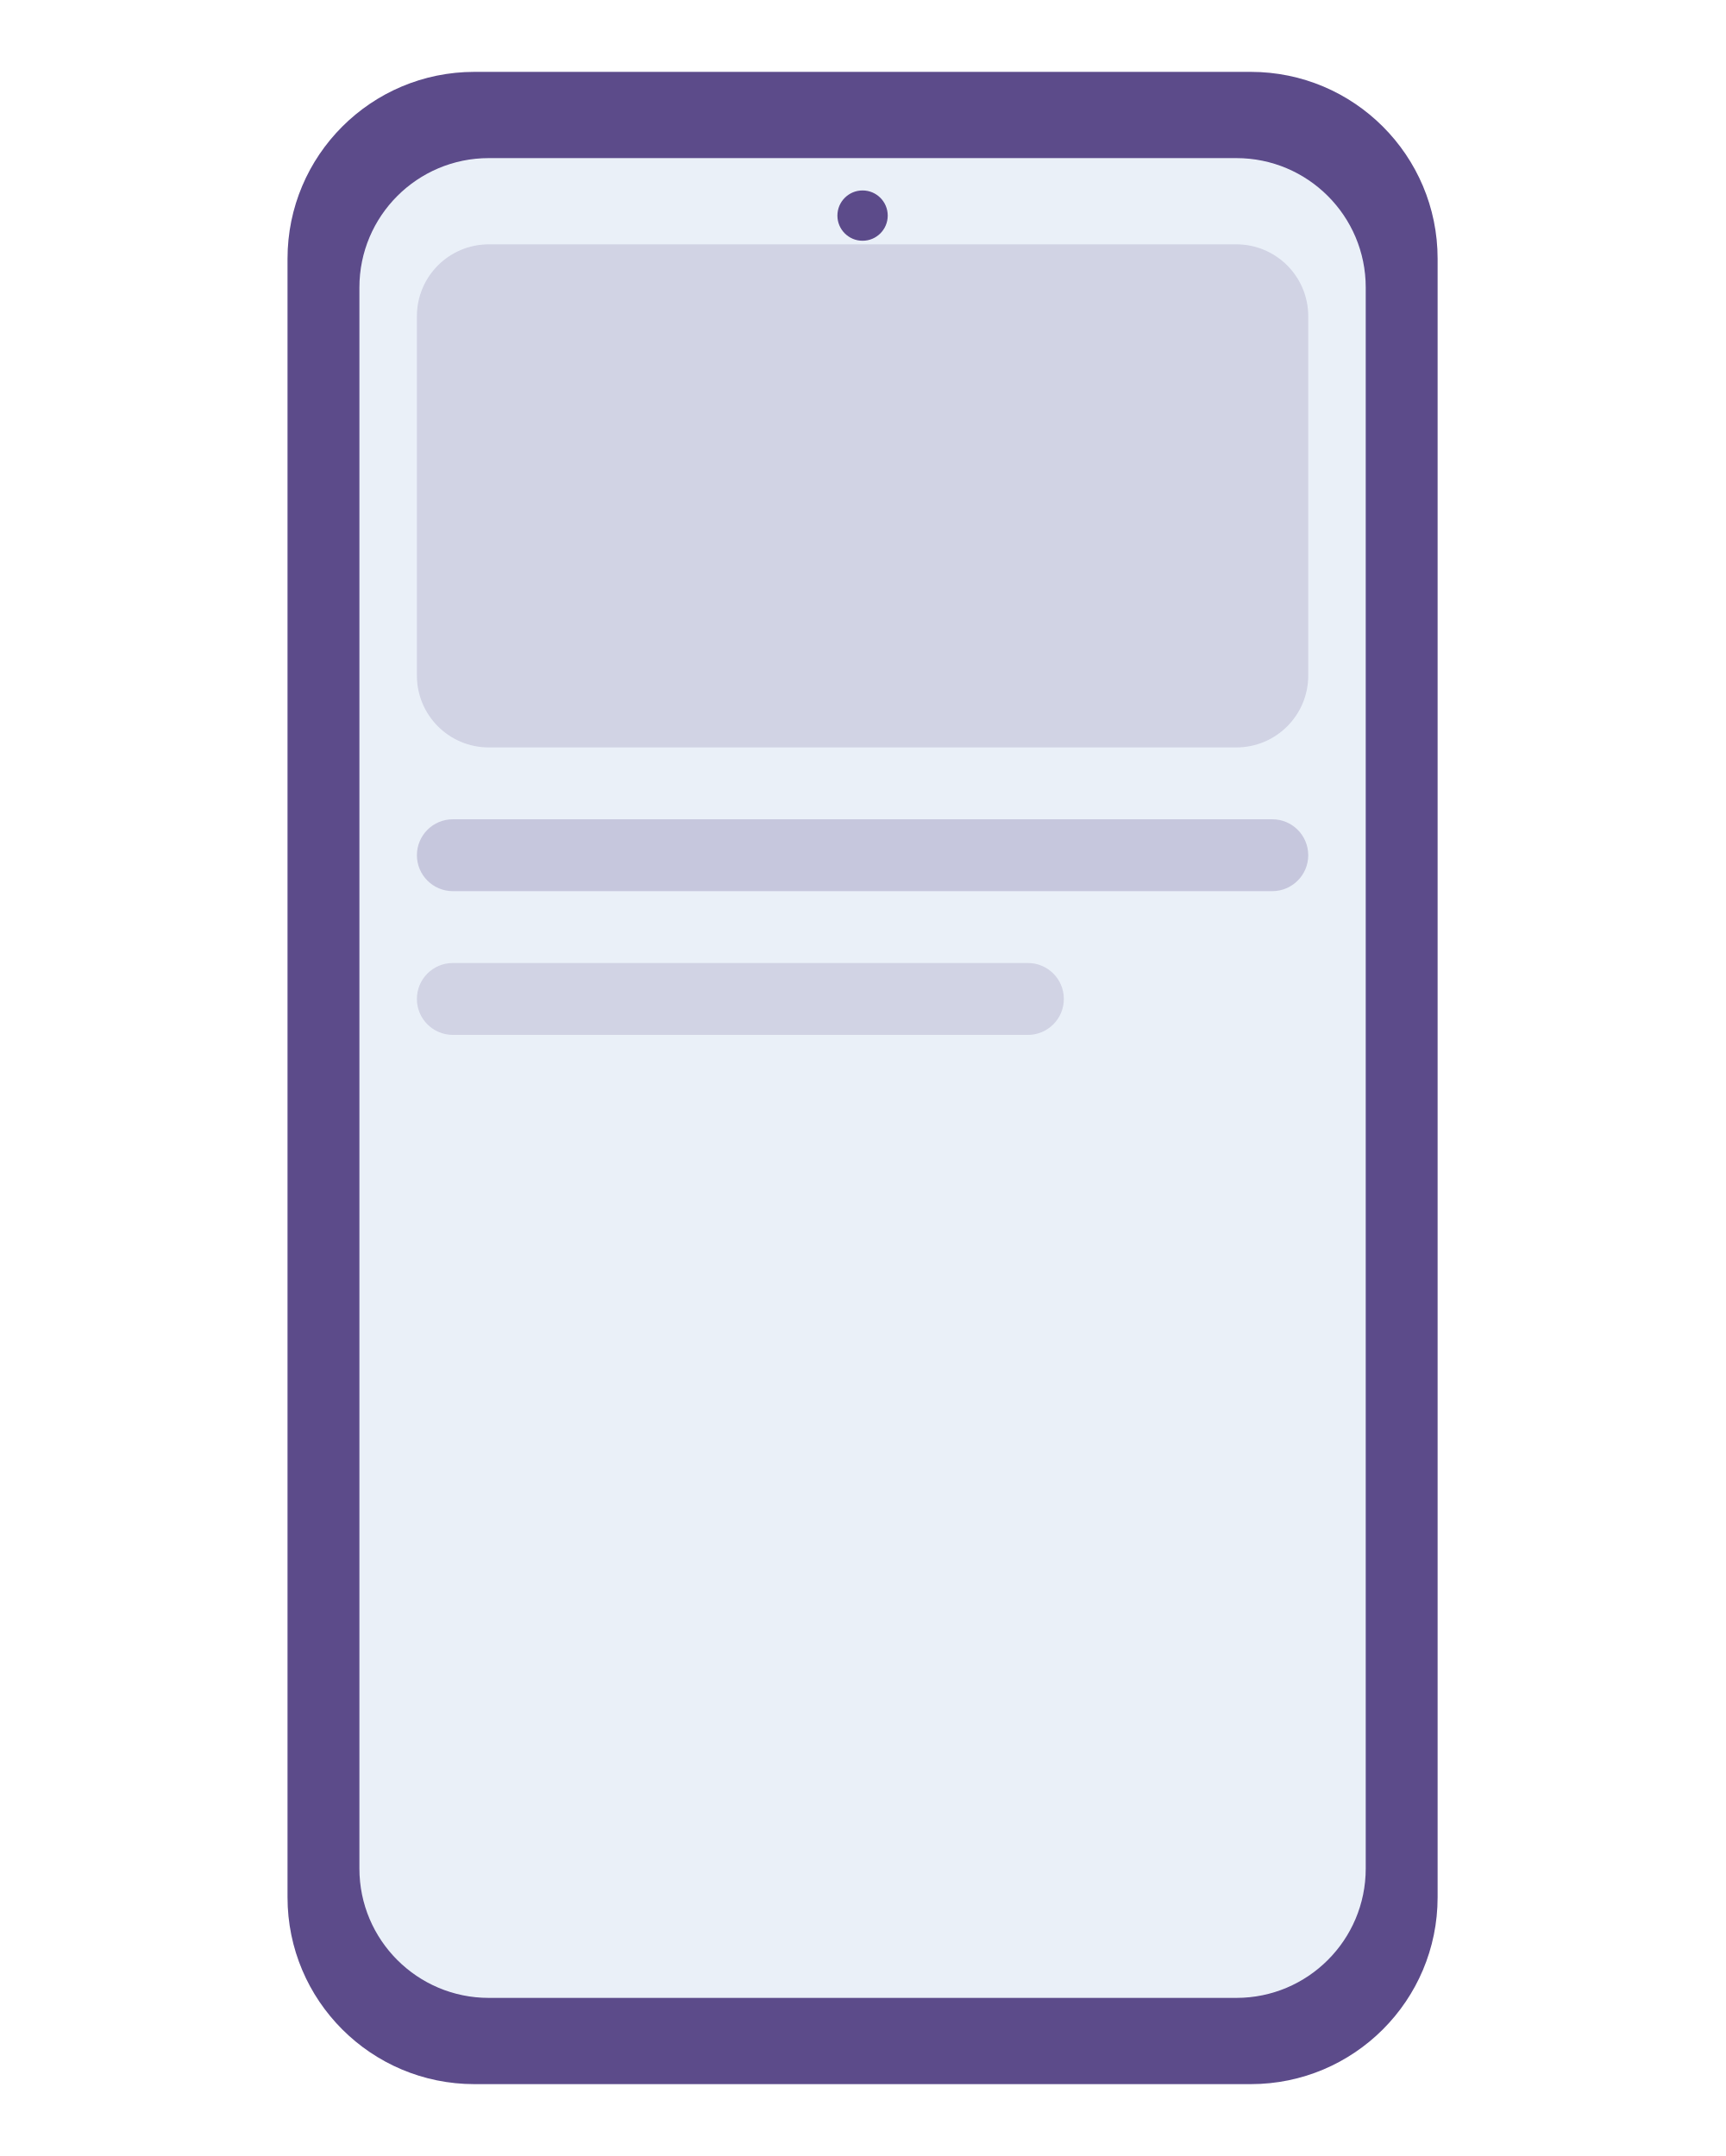
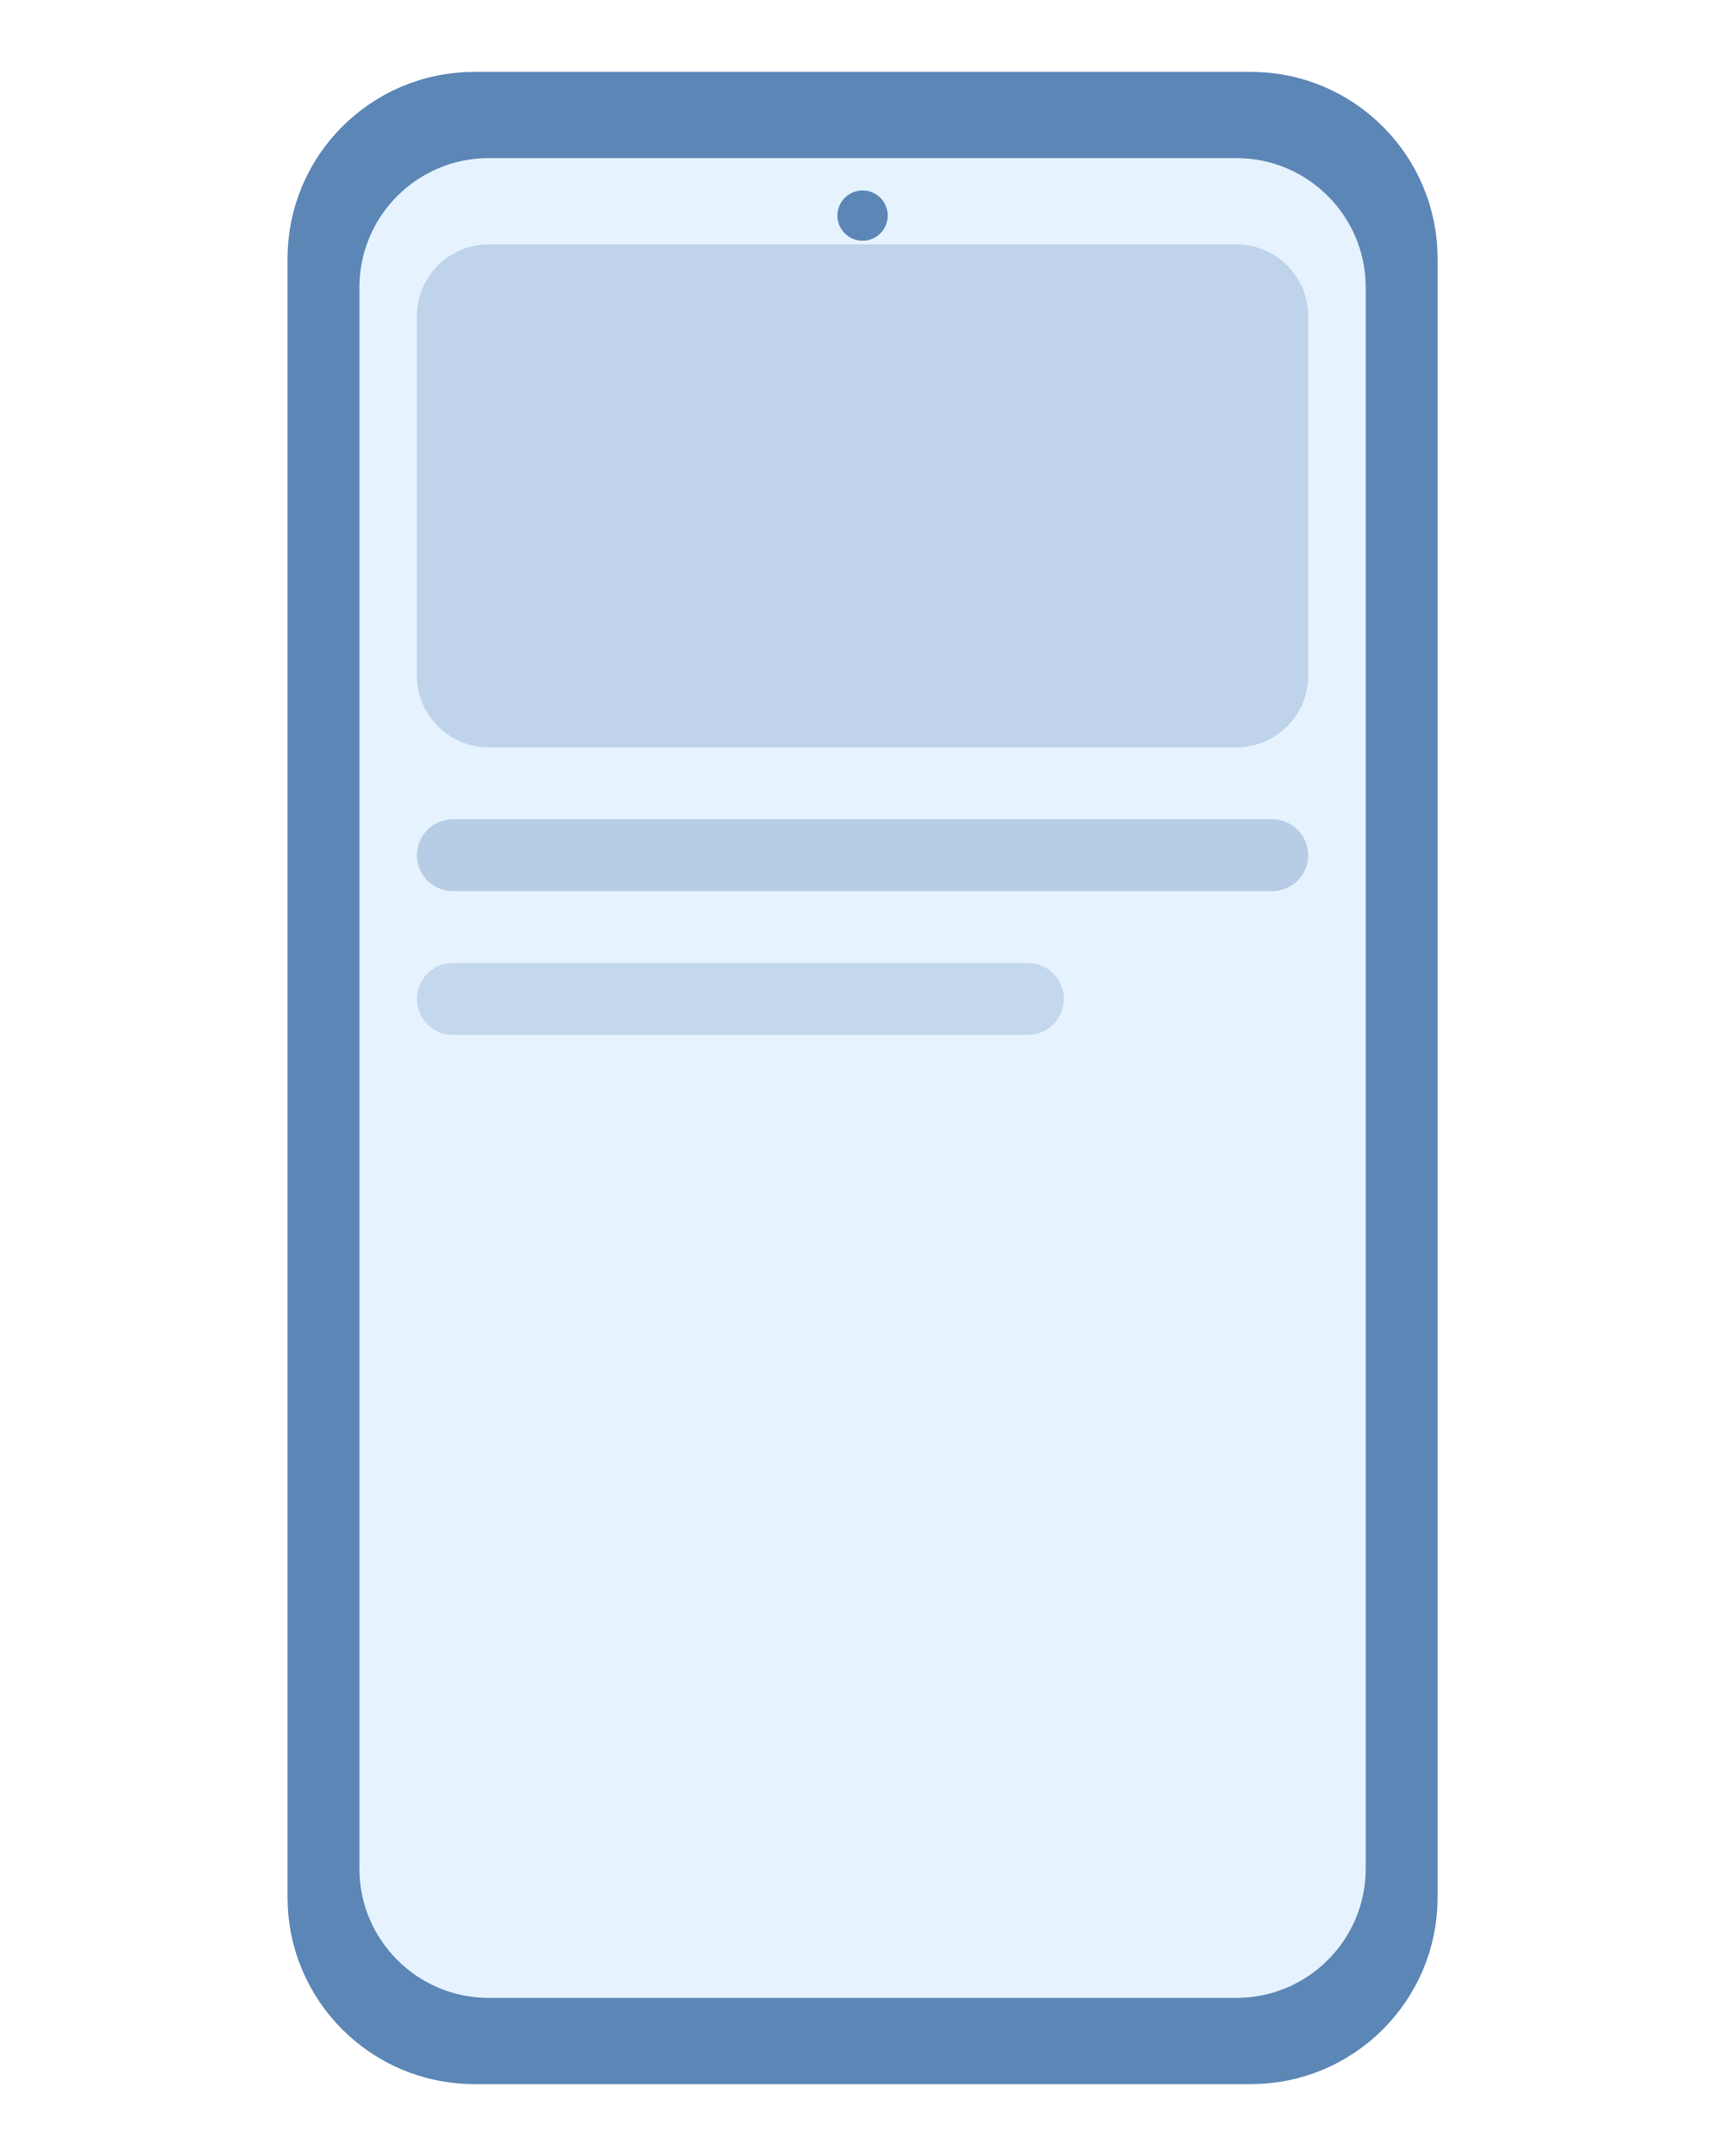
<svg xmlns="http://www.w3.org/2000/svg" viewBox="0 0 240 300" role="img" aria-label="Ảnh minh họa điện thoại">
  <g transform="translate(0,0) scale(1.0)">
-     <rect x="40" y="10" width="160" height="280" rx="26" fill="#5C4B8A" />
-     <rect x="50" y="22" width="140" height="256" rx="18" fill="#EAF0F8" />
-     <rect x="58" y="34" width="124" height="70" rx="10" fill="#5C4B8A" opacity=".18" />
-     <rect x="58" y="114" width="124" height="10" rx="5" fill="#5C4B8A" opacity=".25" />
-     <rect x="58" y="134" width="90" height="10" rx="5" fill="#5C4B8A" opacity=".18" />
-     <circle cx="120" cy="30" r="3.5" fill="#5C4B8A" />
+     <rect x="40" y="10" width="160" height="280" rx="26" fill="#5b86b6" />
+     <rect x="50" y="22" width="140" height="256" rx="18" fill="#E6F3FE" />
+     <rect x="58" y="34" width="124" height="70" rx="10" fill="#5b86b6" opacity=".28" />
+     <rect x="58" y="114" width="124" height="10" rx="5" fill="#5b86b6" opacity=".35" />
+     <rect x="58" y="134" width="90" height="10" rx="5" fill="#5b86b6" opacity=".25" />
+     <circle cx="120" cy="30" r="3.5" fill="#5b86b6" />
  </g>
</svg>
